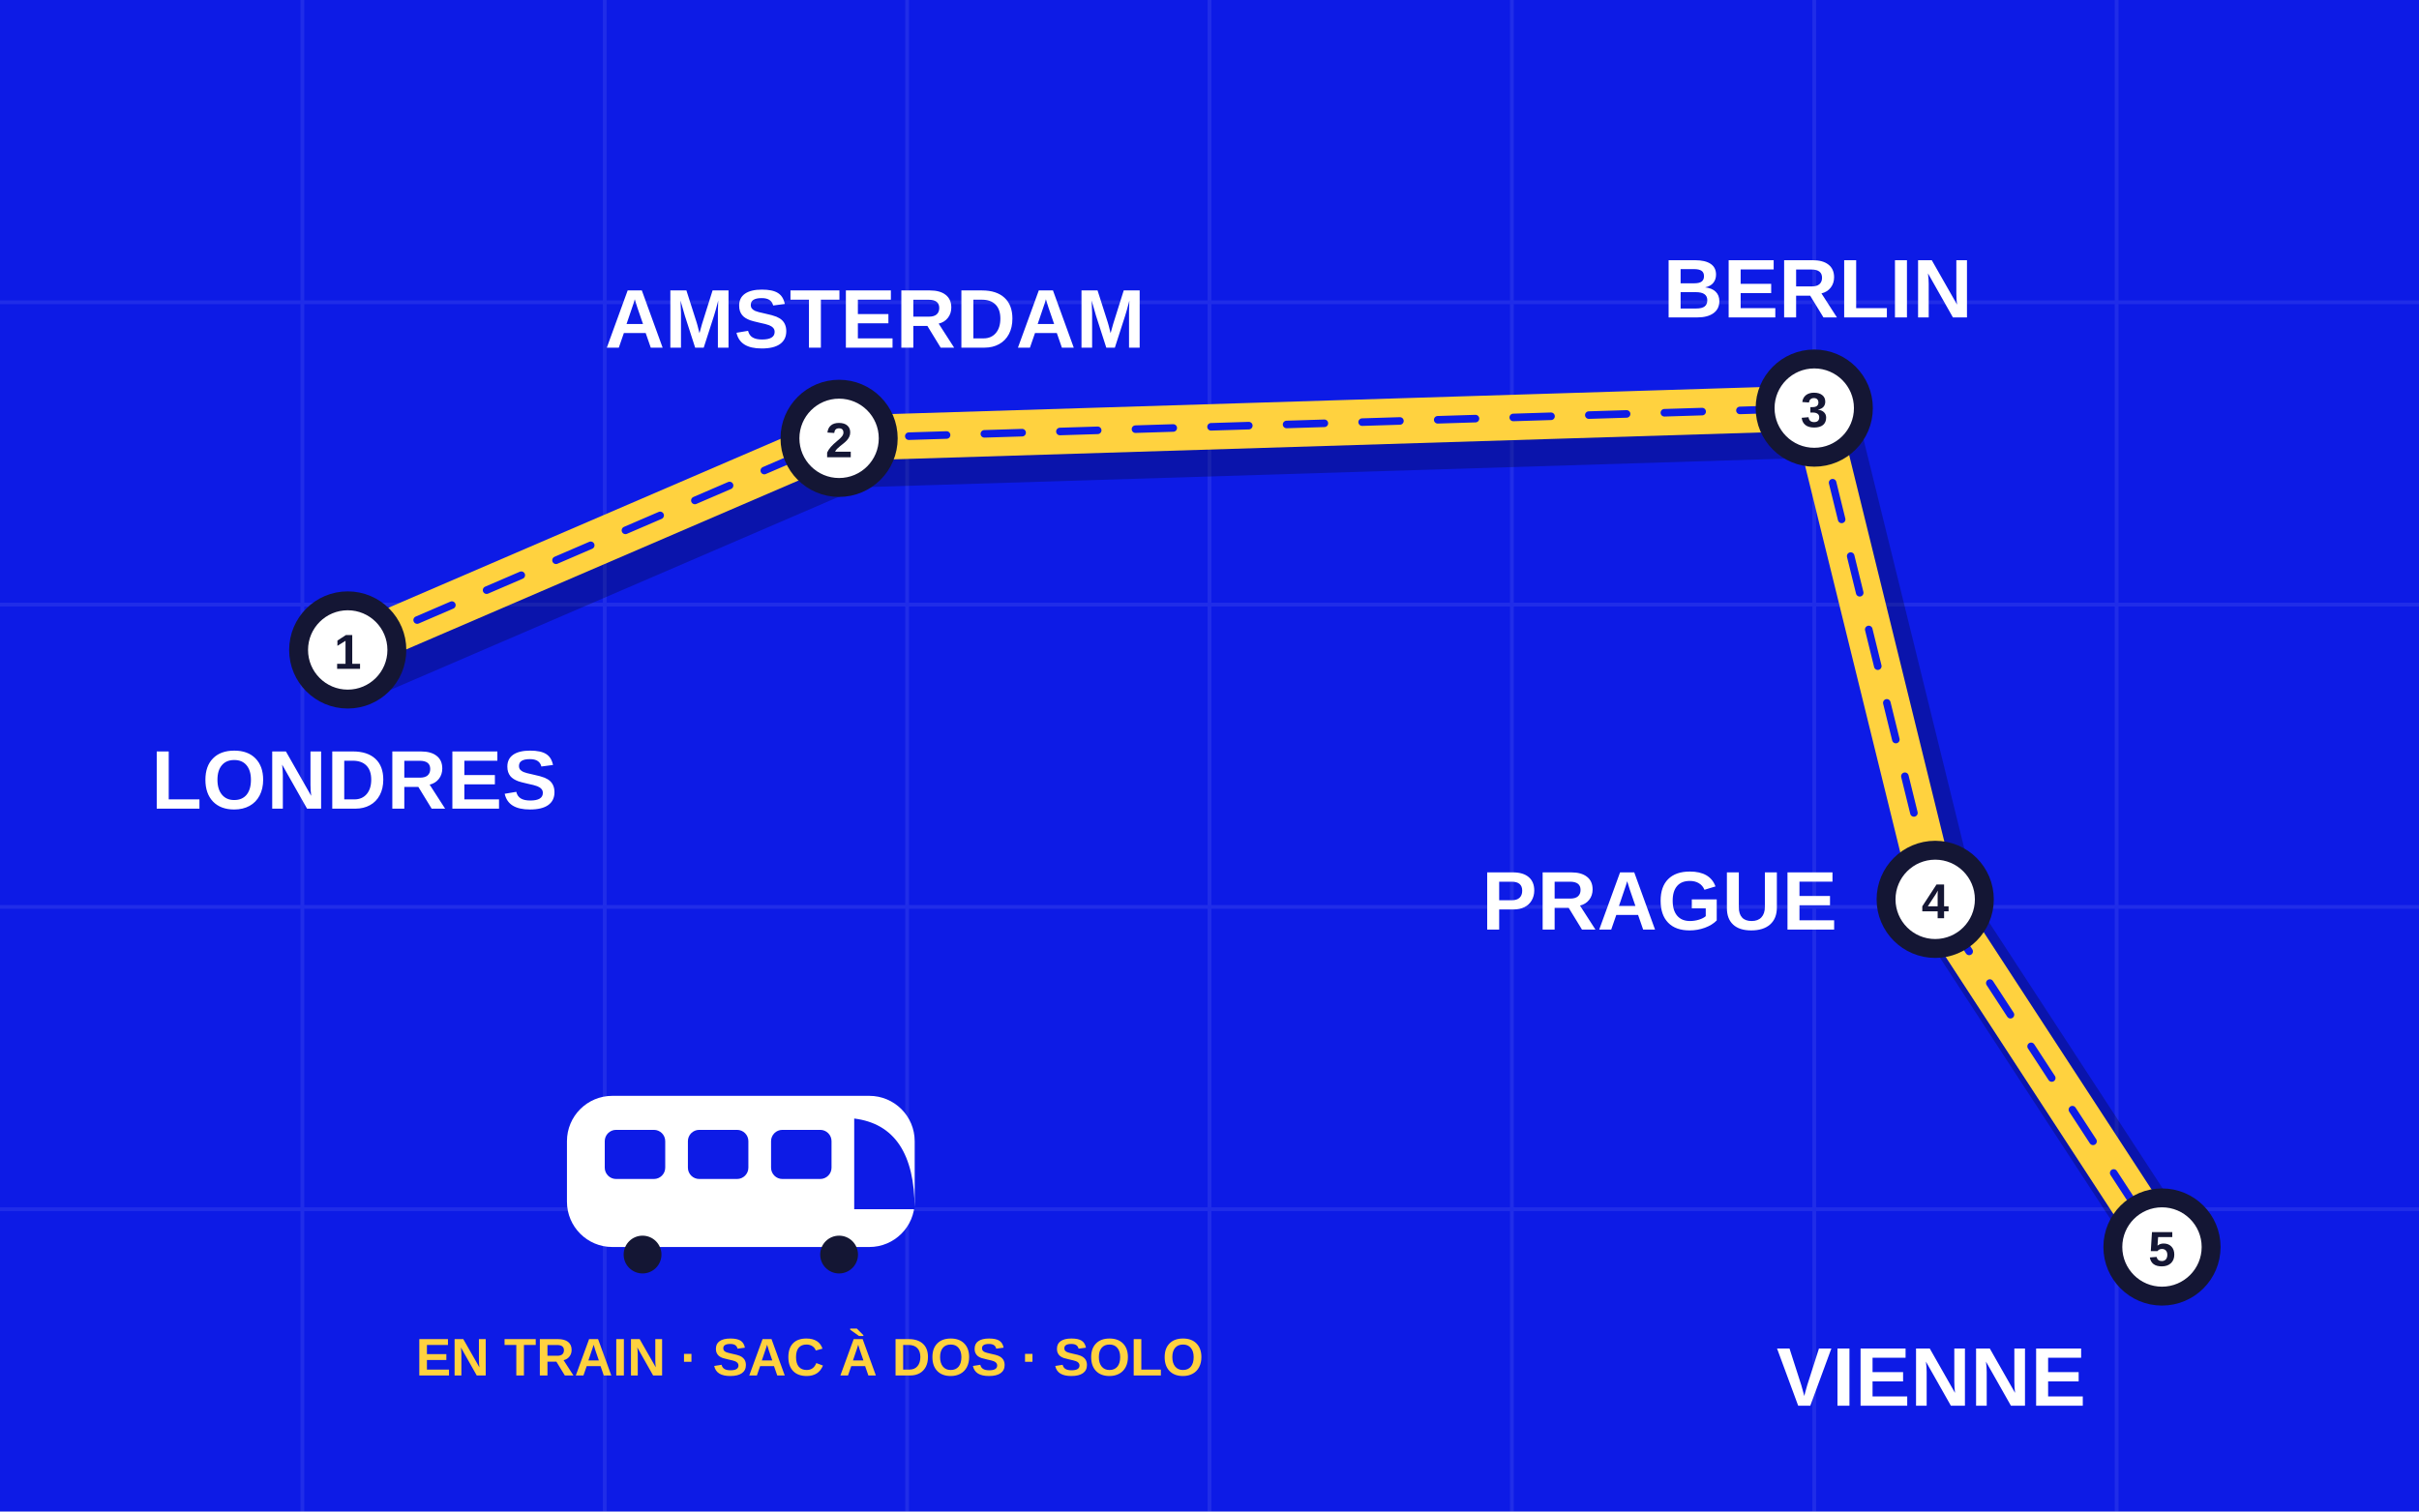
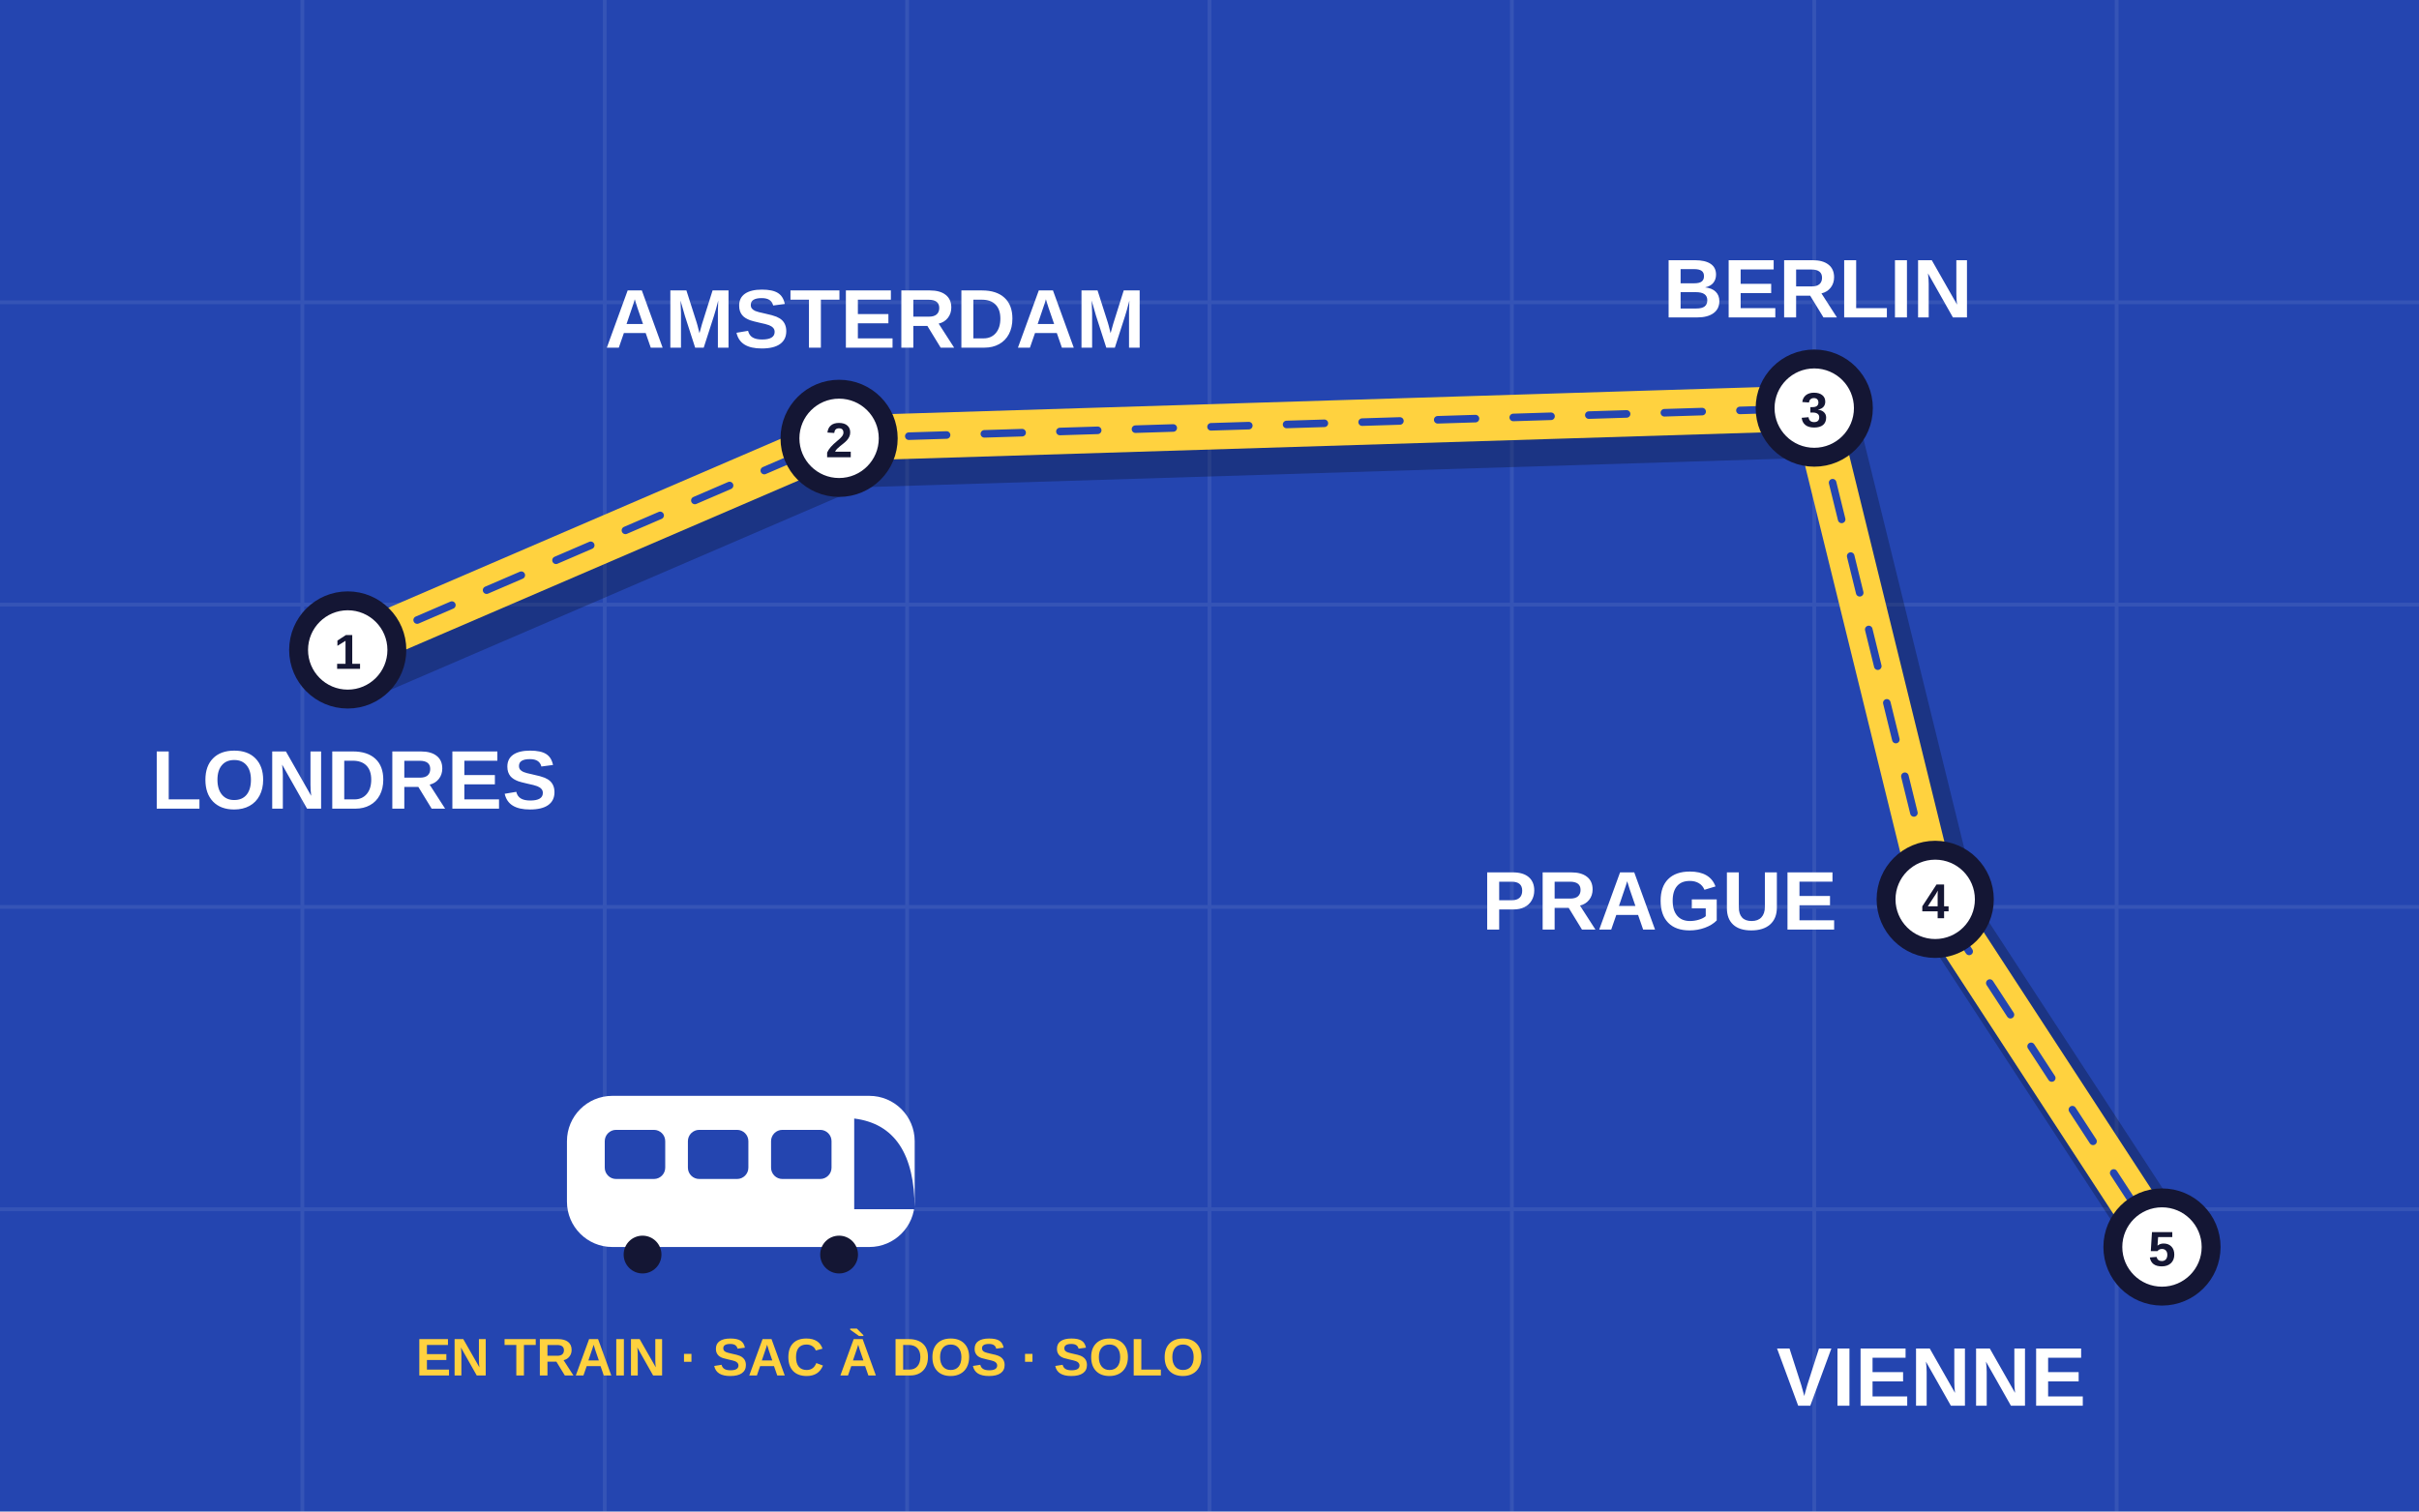
<svg xmlns="http://www.w3.org/2000/svg" viewBox="0 0 640 400" role="img" aria-labelledby="t">
-   <rect width="640" height="400" fill="#0d1be6" />
+   <rect width="640" height="400" fill="#2445b0" />
  <g fill="none" stroke="#ffffff" stroke-opacity=".08" stroke-width="1">
    <path d="M0 80H640M0 160H640M0 240H640M0 320H640M80 0V400M160 0V400M240 0V400M320 0V400M400 0V400M480 0V400M560 0V400" />
  </g>
  <g fill="none" stroke-linecap="round" stroke-linejoin="round">
    <path d="M92 172 L222 116 L480 108 L512 238 L572 330" stroke="#000" stroke-opacity=".25" stroke-width="16" transform="translate(4 5)" />
    <path d="M92 172 L222 116 L480 108 L512 238 L572 330" stroke="#ffd23f" stroke-width="12" />
-     <path d="M92 172 L222 116 L480 108 L512 238 L572 330" stroke="#0d1be6" stroke-width="2" stroke-dasharray="10 10" />
+     <path d="M92 172 L222 116 L480 108 L512 238 L572 330" stroke="#2445b0" stroke-width="2" stroke-dasharray="10 10" />
  </g>
  <g fill="#ffffff" stroke="#141634" stroke-width="5">
    <circle cx="92" cy="172" r="13" />
    <circle cx="222" cy="116" r="13" />
    <circle cx="480" cy="108" r="13" />
    <circle cx="512" cy="238" r="13" />
    <circle cx="572" cy="330" r="13" />
  </g>
  <g font-family="Arial Black, Arial, sans-serif" font-weight="900" fill="#ffffff" font-size="22">
    <text x="40" y="214">LONDRES</text>
    <text x="160" y="92">AMSTERDAM</text>
    <text x="440" y="84">BERLIN</text>
    <text x="392" y="246">PRAGUE</text>
    <text x="470" y="372">VIENNE</text>
  </g>
  <g font-family="Arial, sans-serif" font-weight="700" fill="#141634" font-size="13" text-anchor="middle">
    <text x="92" y="177">1</text>
    <text x="222" y="121">2</text>
    <text x="480" y="113">3</text>
    <text x="512" y="243">4</text>
    <text x="572" y="335">5</text>
  </g>
  <g transform="translate(150 290)">
    <rect x="0" y="0" width="92" height="40" rx="12" fill="#ffffff" />
-     <rect x="10" y="9" width="16" height="13" rx="3" fill="#0d1be6" />
-     <rect x="32" y="9" width="16" height="13" rx="3" fill="#0d1be6" />
-     <rect x="54" y="9" width="16" height="13" rx="3" fill="#0d1be6" />
-     <path d="M76 6 Q92 8 92 30 L76 30Z" fill="#0d1be6" />
+     <rect x="10" y="9" width="16" height="13" rx="3" fill="#2445b0" />
+     <rect x="32" y="9" width="16" height="13" rx="3" fill="#2445b0" />
+     <rect x="54" y="9" width="16" height="13" rx="3" fill="#2445b0" />
+     <path d="M76 6 Q92 8 92 30 L76 30Z" fill="#2445b0" />
    <circle cx="20" cy="42" r="5" fill="#141634" />
    <circle cx="72" cy="42" r="5" fill="#141634" />
  </g>
  <text x="110" y="364" fill="#ffd23f" font-family="Arial, sans-serif" font-weight="700" font-size="14">EN TRAIN · SAC À DOS · SOLO</text>
</svg>
